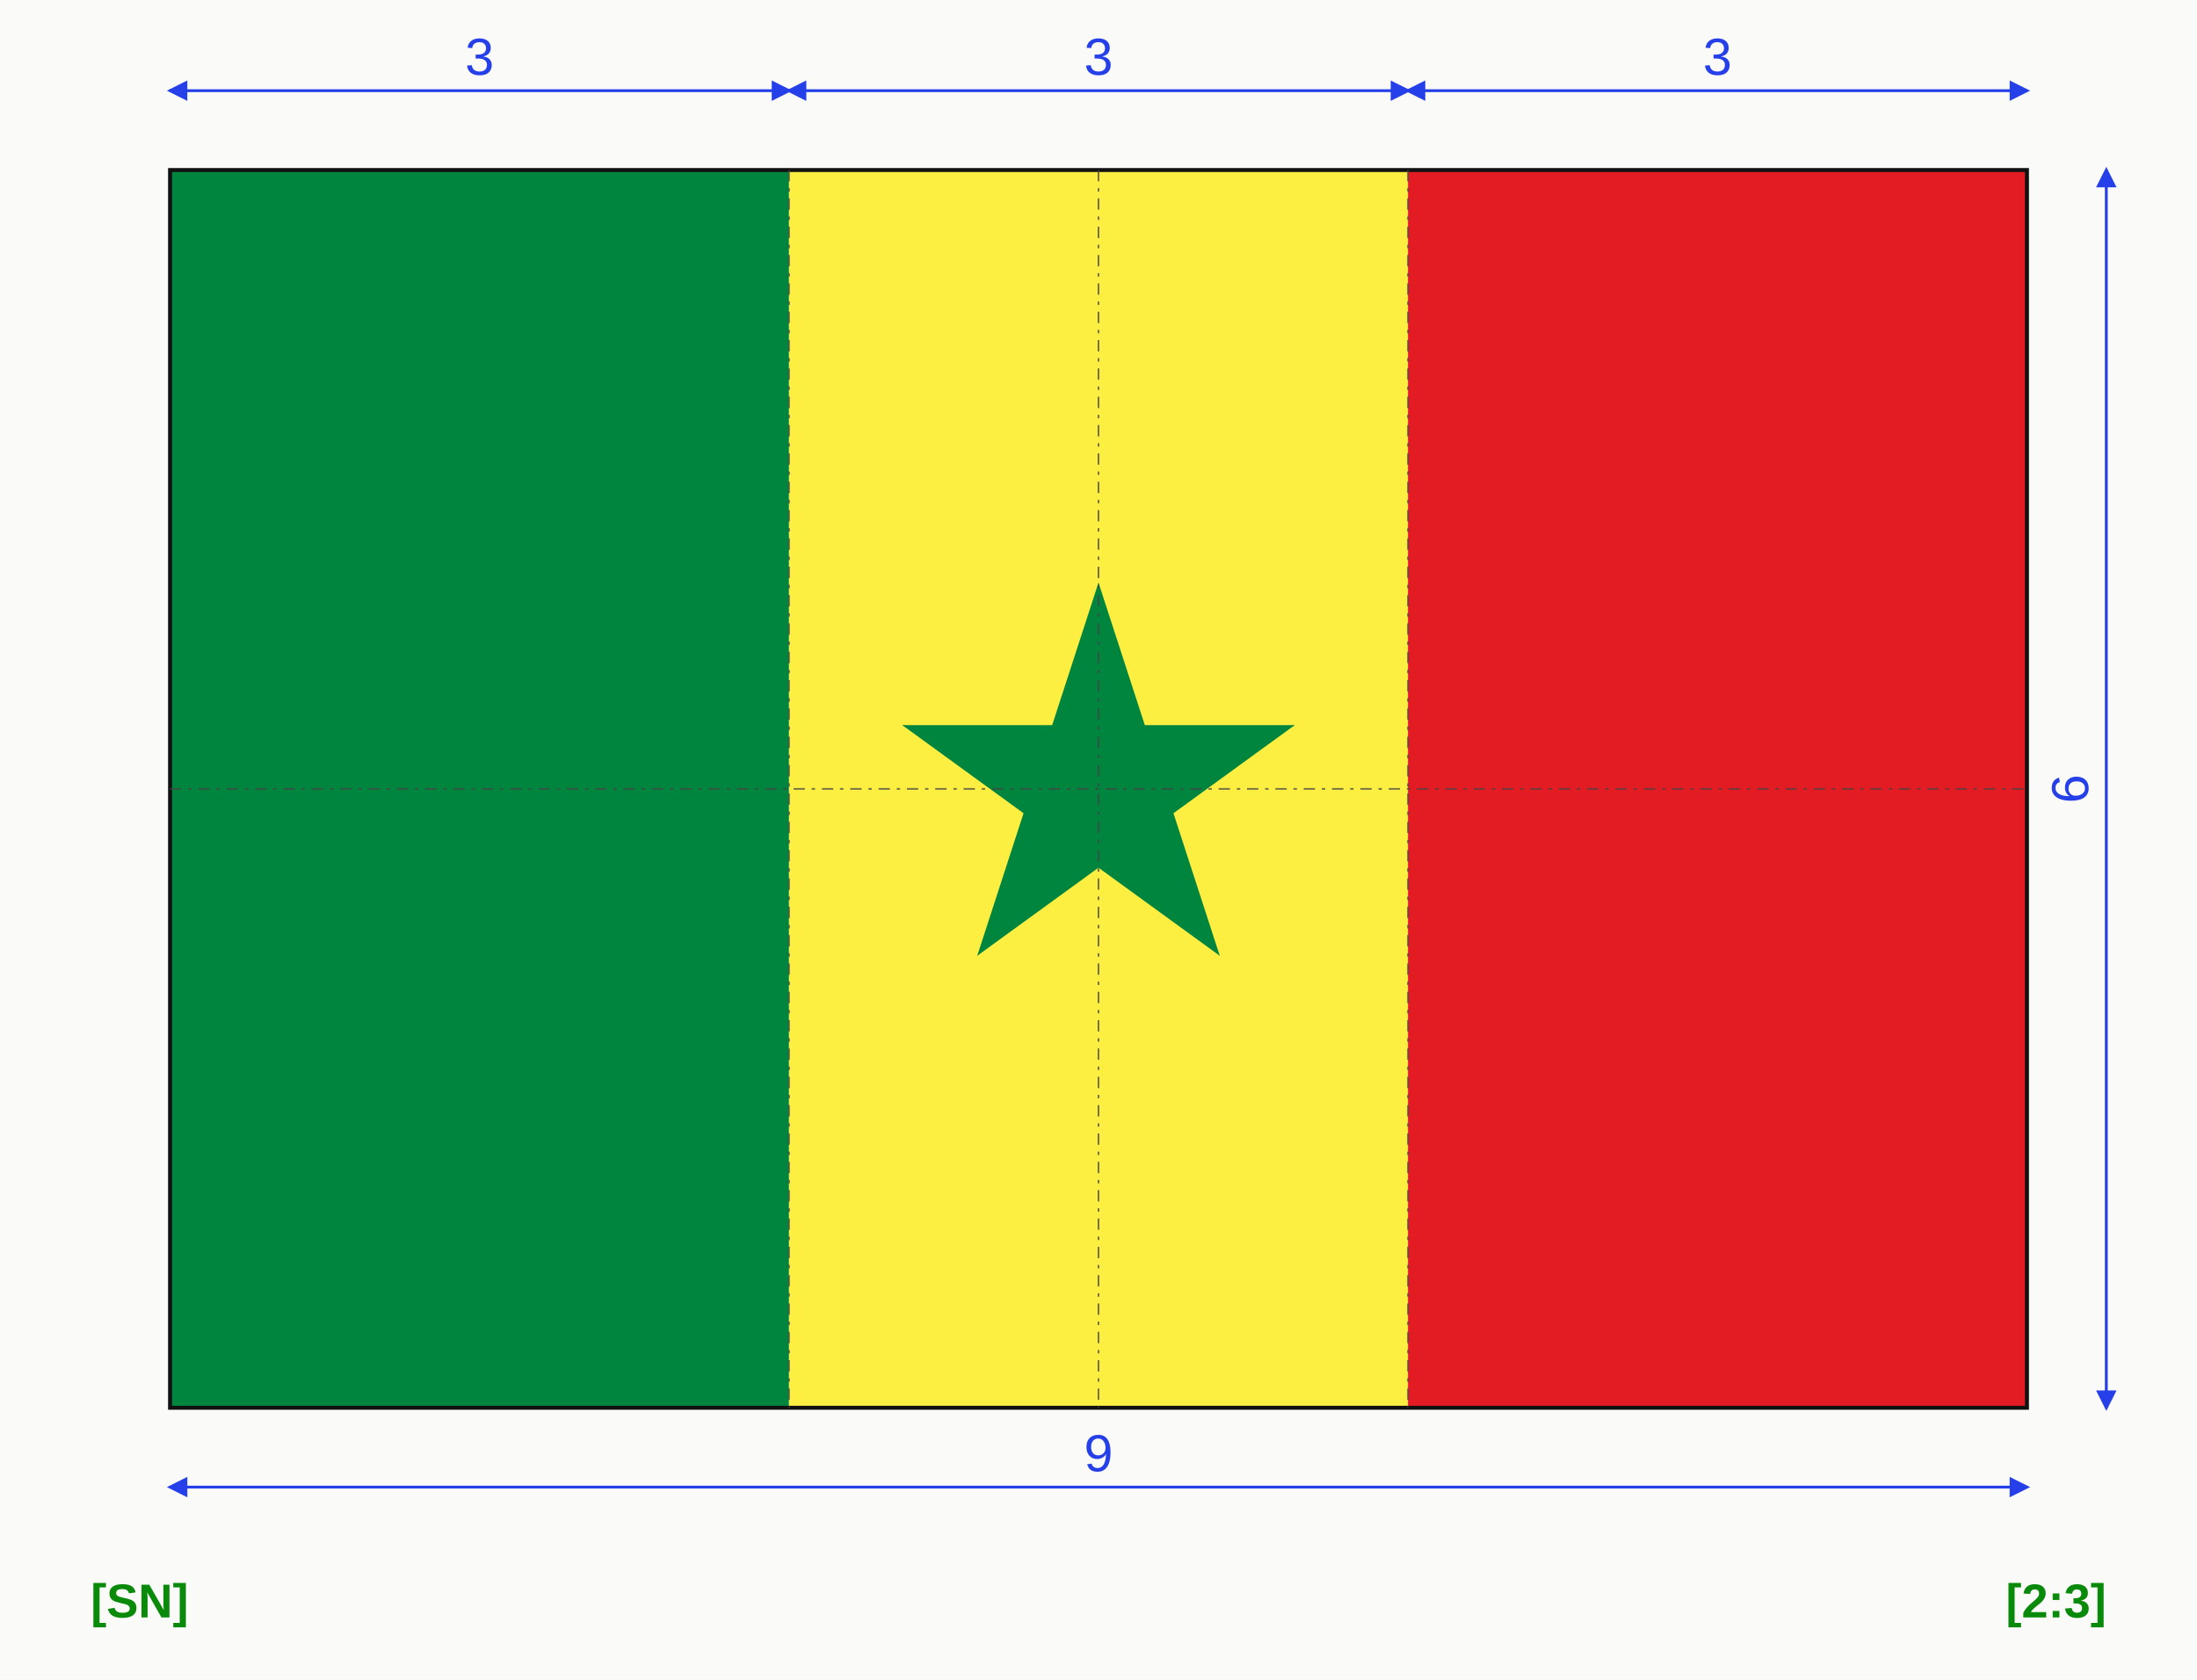
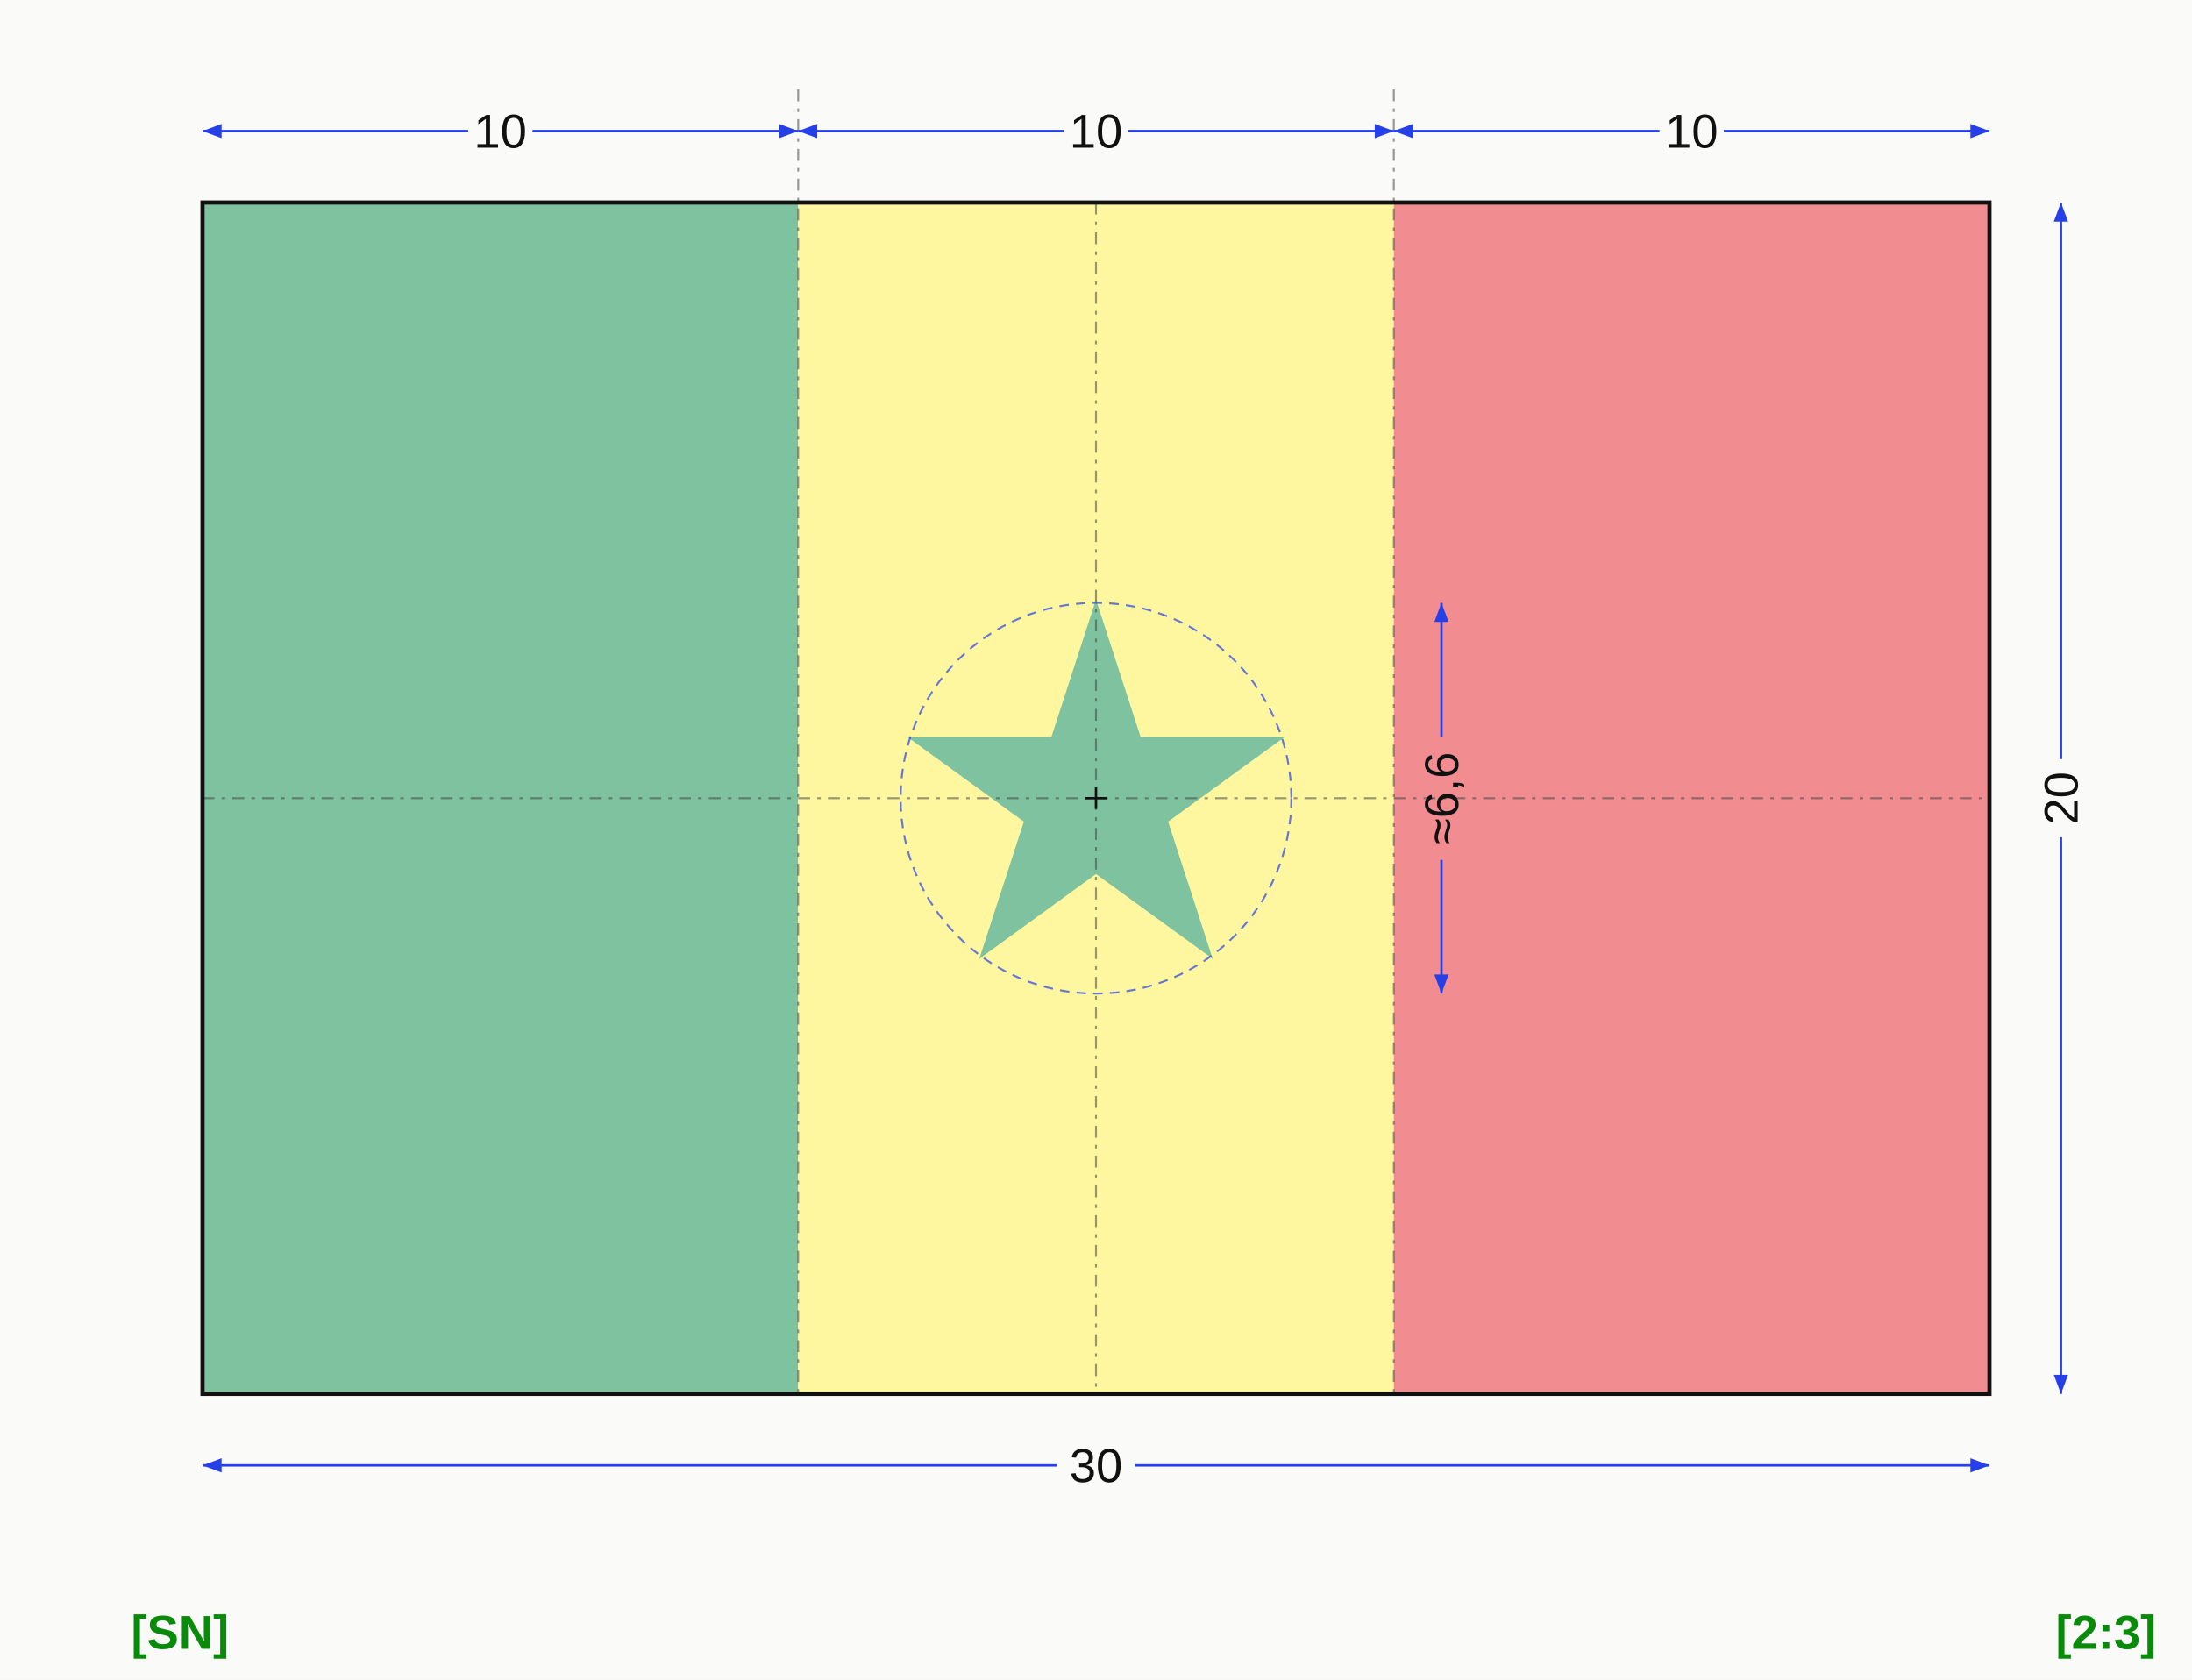
- <svg xmlns="http://www.w3.org/2000/svg" xmlns:xlink="http://www.w3.org/1999/xlink" viewBox="0 0 1938 1482" font-family="Arial, Helvetica, sans-serif">
-   <rect width="1938" height="1482" fill="#FAFAF9" />
-   <svg viewBox="0 0 900 600" x="150.0" y="150.0" width="1638.0" height="1092.0" preserveAspectRatio="none">
-     <path fill="#00853f" d="M0 0h300v600H0z" />
-     <path fill="#fdef42" d="M300 0h300v600H300z" />
-     <path fill="#e31b23" d="M600 0h300v600H600z" />
-     <g transform="translate(450 300)" fill="#00853f">
-       <g id="b">
-         <path id="a" d="M0-100V0h50z" transform="rotate(18 0 -100)" />
-         <use xlink:href="#a" transform="scale(-1 1)" />
+ <svg xmlns="http://www.w3.org/2000/svg" xmlns:xlink="http://www.w3.org/1999/xlink" viewBox="0 0 1840 1410" font-family="Calibri, Arial, 'Liberation Sans', Helvetica, sans-serif">
+   <rect width="1840" height="1410" fill="#FAFAF9" />
+   <rect x="170" y="170" width="1500.0" height="1000.0" fill="#fff" />
+   <g opacity="0.5">
+     <svg viewBox="0 0 900 600" x="170.0" y="170.0" width="1500.0" height="1000.0" preserveAspectRatio="none">
+       <path fill="#00853f" d="M0 0h300v600H0z" />
+       <path fill="#fdef42" d="M300 0h300v600H300z" />
+       <path fill="#e31b23" d="M600 0h300v600H600z" />
+       <g transform="translate(450 300)" fill="#00853f">
+         <g id="b">
+           <path id="a" d="M0-100V0h50z" transform="rotate(18 0 -100)" />
+           <use xlink:href="#a" transform="scale(-1 1)" />
+         </g>
+         <use xlink:href="#b" transform="rotate(72)" />
+         <use xlink:href="#b" transform="rotate(144)" />
+         <use xlink:href="#b" transform="rotate(216)" />
+         <use xlink:href="#b" transform="rotate(288)" />
      </g>
-       <use xlink:href="#b" transform="rotate(72)" />
-       <use xlink:href="#b" transform="rotate(144)" />
-       <use xlink:href="#b" transform="rotate(216)" />
-       <use xlink:href="#b" transform="rotate(288)" />
-     </g>
-   </svg>
-   <rect x="150" y="150" width="1638.0" height="1092.0" fill="none" stroke="#111" stroke-width="3.5" />
-   <line x1="696.0" y1="150.0" x2="696.0" y2="1242.0" stroke="#444" stroke-width="1.5" stroke-dasharray="10 6 3 6" opacity="0.75" />
-   <line x1="969.0" y1="150.0" x2="969.0" y2="1242.0" stroke="#444" stroke-width="1.5" stroke-dasharray="10 6 3 6" opacity="0.75" />
-   <line x1="1242.0" y1="150.0" x2="1242.0" y2="1242.0" stroke="#444" stroke-width="1.5" stroke-dasharray="10 6 3 6" opacity="0.75" />
-   <line x1="150.0" y1="696.0" x2="1788.0" y2="696.0" stroke="#444" stroke-width="1.5" stroke-dasharray="10 6 3 6" opacity="0.75" />
-   <g stroke="#2540E8" stroke-width="2.5" fill="#2540E8">
-     <line x1="150.0" y1="80.0" x2="696.0" y2="80.0" />
-     <polygon points="150.0,80.0 164.0,73.0 164.0,87.0" />
-     <polygon points="696.0,80.0 682.0,73.0 682.0,87.0" />
-     <text x="423.0" y="66.0" font-size="46" text-anchor="middle" stroke="none">3</text>
+     </svg>
  </g>
-   <g stroke="#2540E8" stroke-width="2.5" fill="#2540E8">
-     <line x1="696.0" y1="80.0" x2="1242.0" y2="80.0" />
-     <polygon points="696.0,80.0 710.0,73.0 710.0,87.0" />
-     <polygon points="1242.0,80.0 1228.0,73.0 1228.0,87.0" />
-     <text x="969.0" y="66.0" font-size="46" text-anchor="middle" stroke="none">3</text>
+   <line x1="670.0" y1="75.0" x2="670.0" y2="1170.0" stroke="#444" stroke-width="1.6" stroke-dasharray="10 6 3 6" opacity="0.55" />
+   <line x1="920.0" y1="170.0" x2="920.0" y2="1170.0" stroke="#444" stroke-width="1.6" stroke-dasharray="10 6 3 6" opacity="0.55" />
+   <line x1="1170.0" y1="75.0" x2="1170.0" y2="1170.0" stroke="#444" stroke-width="1.6" stroke-dasharray="10 6 3 6" opacity="0.55" />
+   <line x1="170.0" y1="670.0" x2="1670.0" y2="670.0" stroke="#444" stroke-width="1.6" stroke-dasharray="10 6 3 6" opacity="0.55" />
+   <circle cx="920.0" cy="670.0" r="164.0" fill="none" stroke="#2540E8" stroke-width="1.6" stroke-dasharray="8 6" opacity="0.7" />
+   <rect x="170" y="170" width="1500.0" height="1000.0" fill="none" stroke="#111" stroke-width="3.5" />
+   <path d="M911.0 670.0h18M920.0 661.0v18" stroke="#111" stroke-width="2" />
+   <g stroke="#2540E8" fill="#2540E8" stroke-width="2">
+     <line x1="170.0" y1="110.0" x2="393.0" y2="110.0" />
+     <line x1="447.0" y1="110.0" x2="670.0" y2="110.0" />
+     <polygon stroke="none" points="170.0,110.0 186.0,116.0 186.0,104.0" />
+     <polygon stroke="none" points="670.0,110.0 654.0,104.0 654.0,116.0" />
  </g>
-   <g stroke="#2540E8" stroke-width="2.5" fill="#2540E8">
-     <line x1="1242.0" y1="80.0" x2="1788.0" y2="80.0" />
-     <polygon points="1242.0,80.0 1256.0,73.0 1256.0,87.0" />
-     <polygon points="1788.0,80.0 1774.0,73.0 1774.0,87.0" />
-     <text x="1515.0" y="66.0" font-size="46" text-anchor="middle" stroke="none">3</text>
+   <text x="420.0" y="124.0" font-size="40" text-anchor="middle" fill="#111" transform="rotate(0.00 420.0 110.0)">10</text>
+   <g stroke="#2540E8" fill="#2540E8" stroke-width="2">
+     <line x1="670.0" y1="110.0" x2="893.0" y2="110.0" />
+     <line x1="947.0" y1="110.0" x2="1170.0" y2="110.0" />
+     <polygon stroke="none" points="670.0,110.0 686.0,116.0 686.0,104.0" />
+     <polygon stroke="none" points="1170.0,110.0 1154.0,104.0 1154.0,116.0" />
  </g>
-   <g stroke="#2540E8" stroke-width="2.5" fill="#2540E8">
-     <line x1="150.0" y1="1312.0" x2="1788.0" y2="1312.0" />
-     <polygon points="150.0,1312.0 164.0,1305.0 164.0,1319.0" />
-     <polygon points="1788.0,1312.0 1774.0,1305.0 1774.0,1319.0" />
-     <text x="969.0" y="1298.0" font-size="46" text-anchor="middle" stroke="none">9</text>
+   <text x="920.0" y="124.0" font-size="40" text-anchor="middle" fill="#111" transform="rotate(0.00 920.0 110.0)">10</text>
+   <g stroke="#2540E8" fill="#2540E8" stroke-width="2">
+     <line x1="1170.0" y1="110.0" x2="1393.0" y2="110.0" />
+     <line x1="1447.0" y1="110.0" x2="1670.0" y2="110.0" />
+     <polygon stroke="none" points="1170.0,110.0 1186.0,116.0 1186.0,104.0" />
+     <polygon stroke="none" points="1670.0,110.0 1654.0,104.0 1654.0,116.0" />
  </g>
-   <g stroke="#2540E8" stroke-width="2.5" fill="#2540E8">
-     <line x1="1858.0" y1="150.0" x2="1858.0" y2="1242.0" />
-     <polygon points="1858.0,150.0 1851.0,164.0 1865.0,164.0" />
-     <polygon points="1858.0,1242.0 1851.0,1228.0 1865.0,1228.0" />
-     <text x="1842.0" y="696.0" font-size="46" text-anchor="middle" transform="rotate(-90 1842.0 696.0)" stroke="none">6</text>
+   <text x="1420.0" y="124.0" font-size="40" text-anchor="middle" fill="#111" transform="rotate(0.00 1420.0 110.0)">10</text>
+   <g stroke="#2540E8" fill="#2540E8" stroke-width="2">
+     <line x1="170.0" y1="1230.0" x2="887.2" y2="1230.0" />
+     <line x1="952.8" y1="1230.0" x2="1670.0" y2="1230.0" />
+     <polygon stroke="none" points="170.0,1230.0 186.0,1236.0 186.0,1224.0" />
+     <polygon stroke="none" points="1670.0,1230.0 1654.0,1224.0 1654.0,1236.0" />
  </g>
-   <text x="80" y="1427" font-size="42" font-weight="700" fill="#0A8A0A">[SN]</text>
-   <text x="1858" y="1427" font-size="42" font-weight="700" fill="#0A8A0A" text-anchor="end">[2:3]</text>
+   <text x="920.0" y="1244.0" font-size="40" text-anchor="middle" fill="#111" transform="rotate(0.00 920.0 1230.0)">30</text>
+   <g stroke="#2540E8" fill="#2540E8" stroke-width="2">
+     <line x1="1730.0" y1="170.0" x2="1730.0" y2="637.2" />
+     <line x1="1730.0" y1="702.8" x2="1730.0" y2="1170.0" />
+     <polygon stroke="none" points="1730.0,170.0 1724.0,186.0 1736.0,186.0" />
+     <polygon stroke="none" points="1730.0,1170.0 1736.0,1154.0 1724.0,1154.0" />
+   </g>
+   <text x="1730.0" y="684.0" font-size="40" text-anchor="middle" fill="#111" transform="rotate(-90.00 1730.0 670.0)">20</text>
+   <g stroke="#2540E8" fill="#2540E8" stroke-width="2">
+     <line x1="1210.0" y1="506.0" x2="1210.0" y2="618.2" />
+     <line x1="1210.0" y1="721.8" x2="1210.0" y2="834.0" />
+     <polygon stroke="none" points="1210.0,506.0 1204.0,522.0 1216.0,522.0" />
+     <polygon stroke="none" points="1210.0,834.0 1216.0,818.0 1204.0,818.0" />
+   </g>
+   <text x="1210.0" y="684.0" font-size="40" text-anchor="middle" fill="#111" transform="rotate(-90.00 1210.0 670.0)">≈6,6</text>
+   <text x="110" y="1384" font-size="40" font-weight="700" fill="#0A8A0A">[SN]</text>
+   <text x="1810" y="1384" font-size="40" font-weight="700" fill="#0A8A0A" text-anchor="end">[2:3]</text>
</svg>
